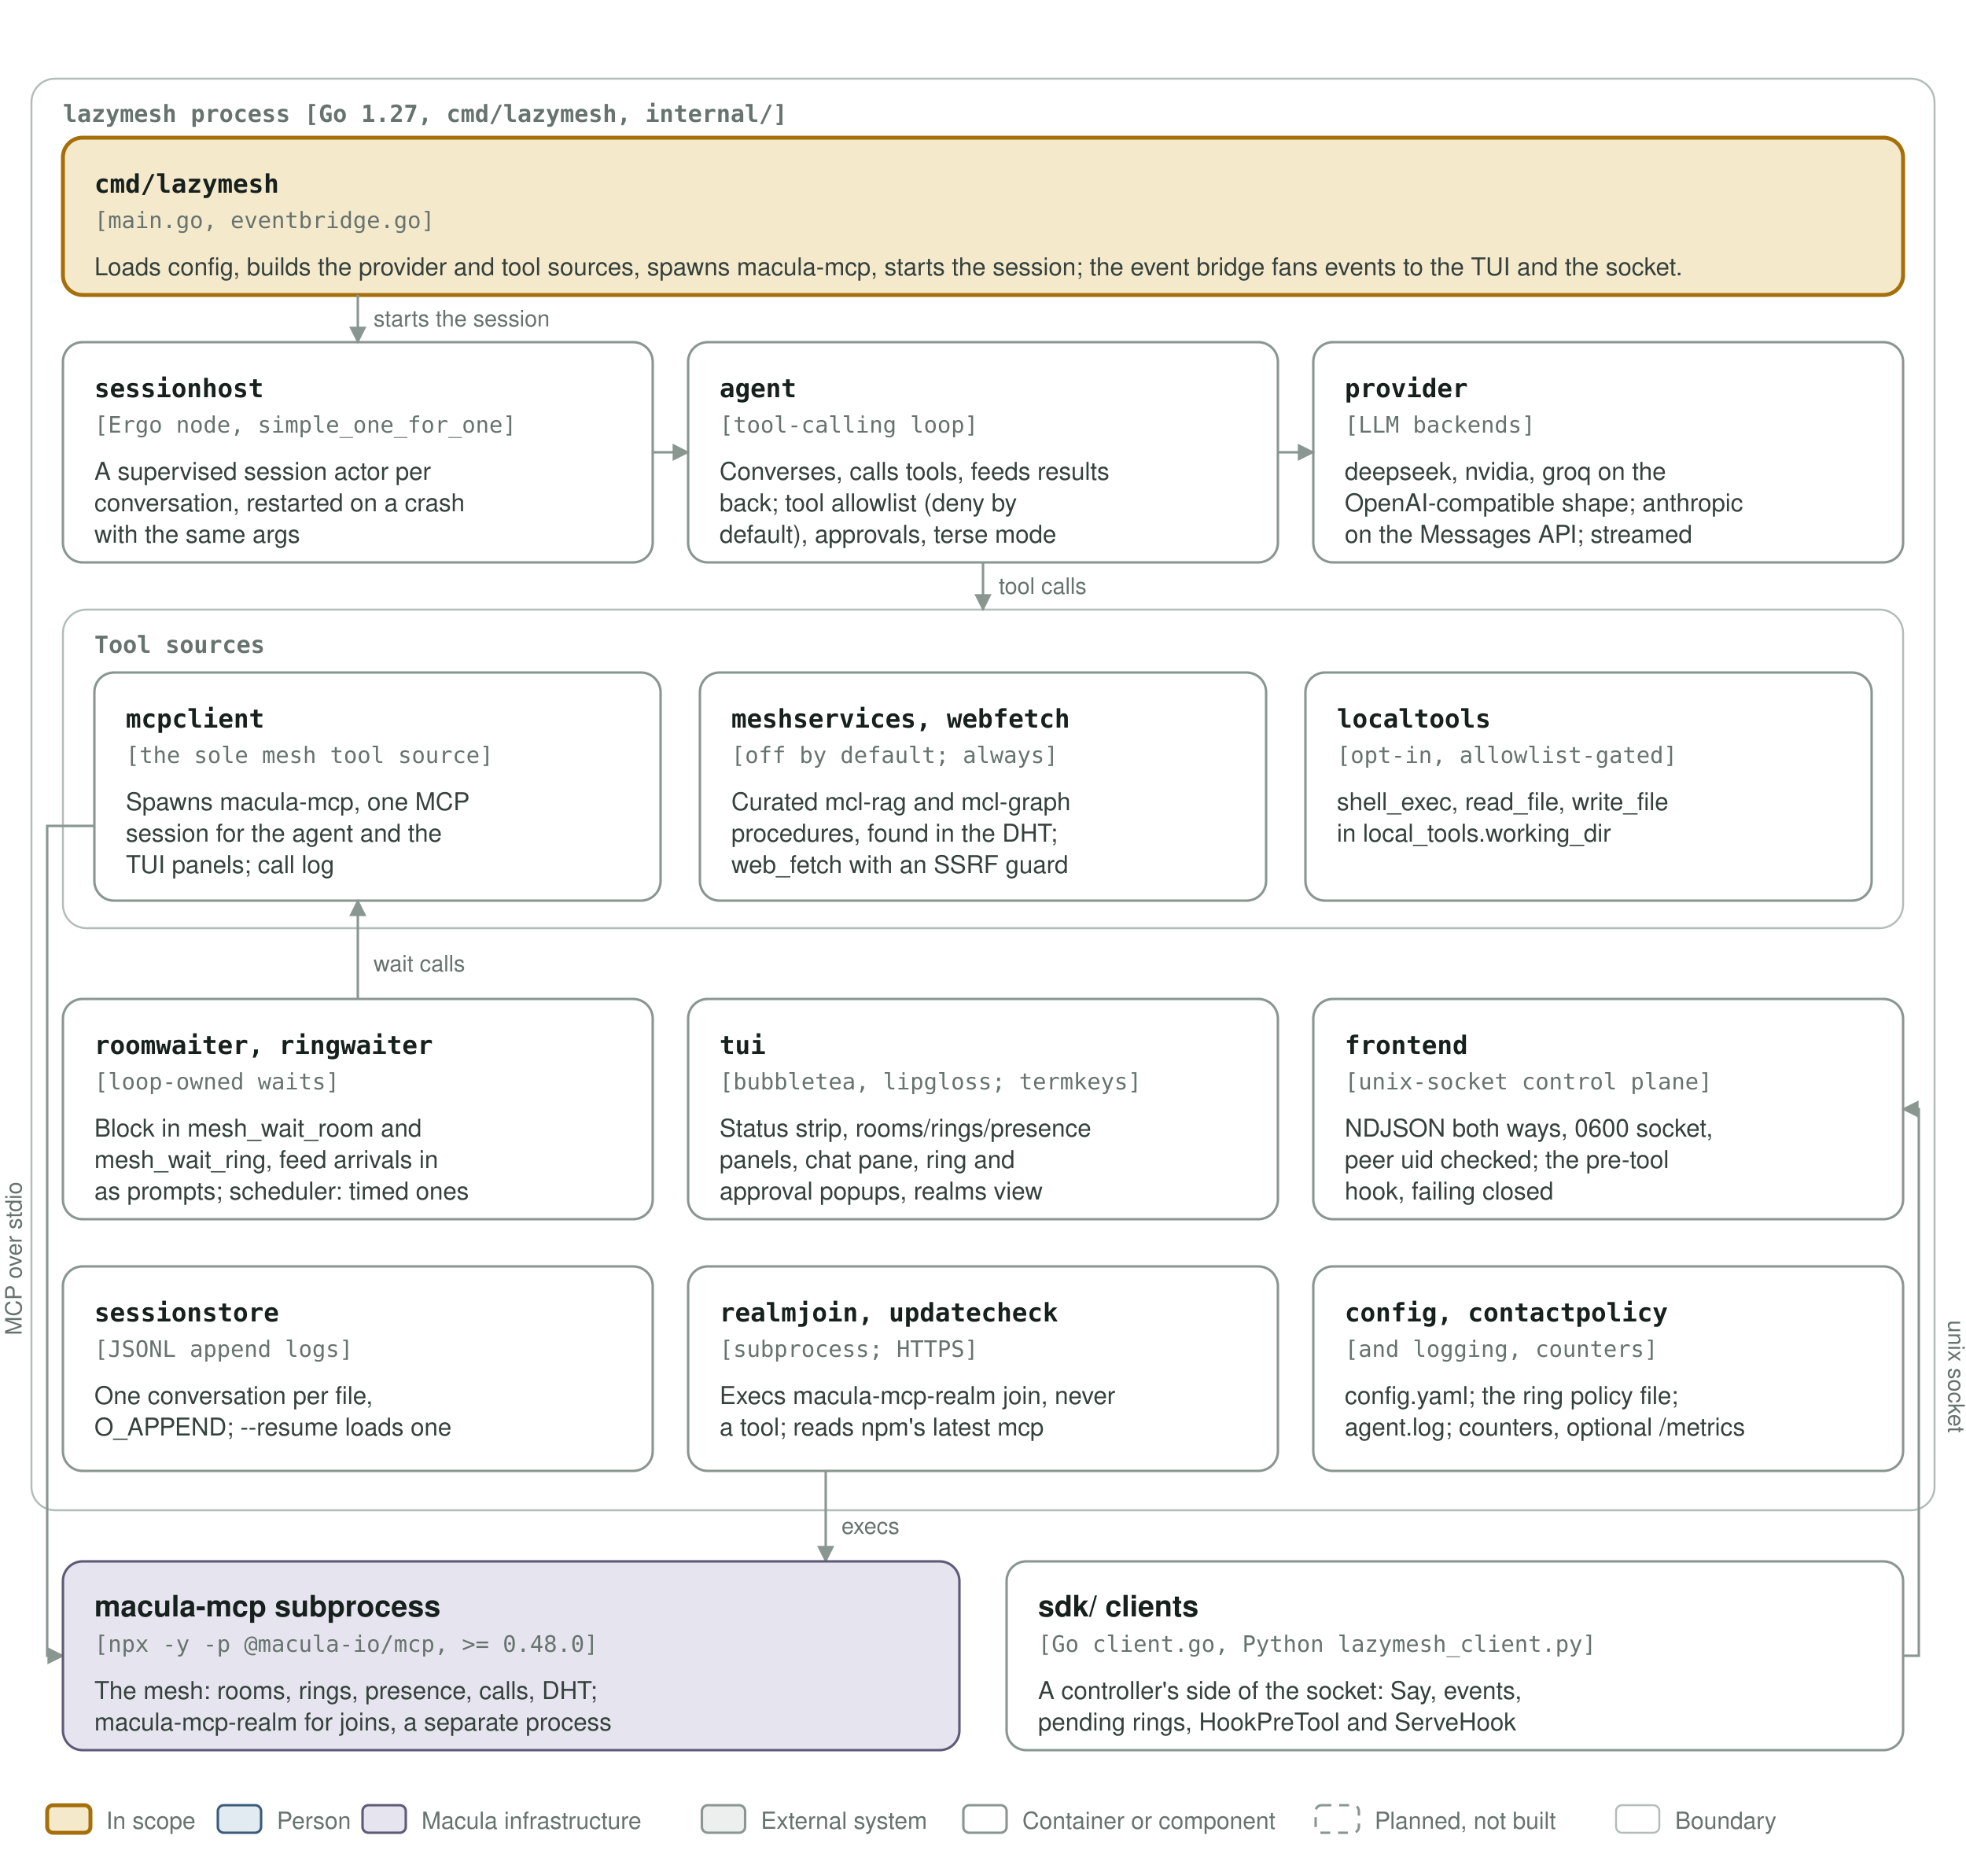
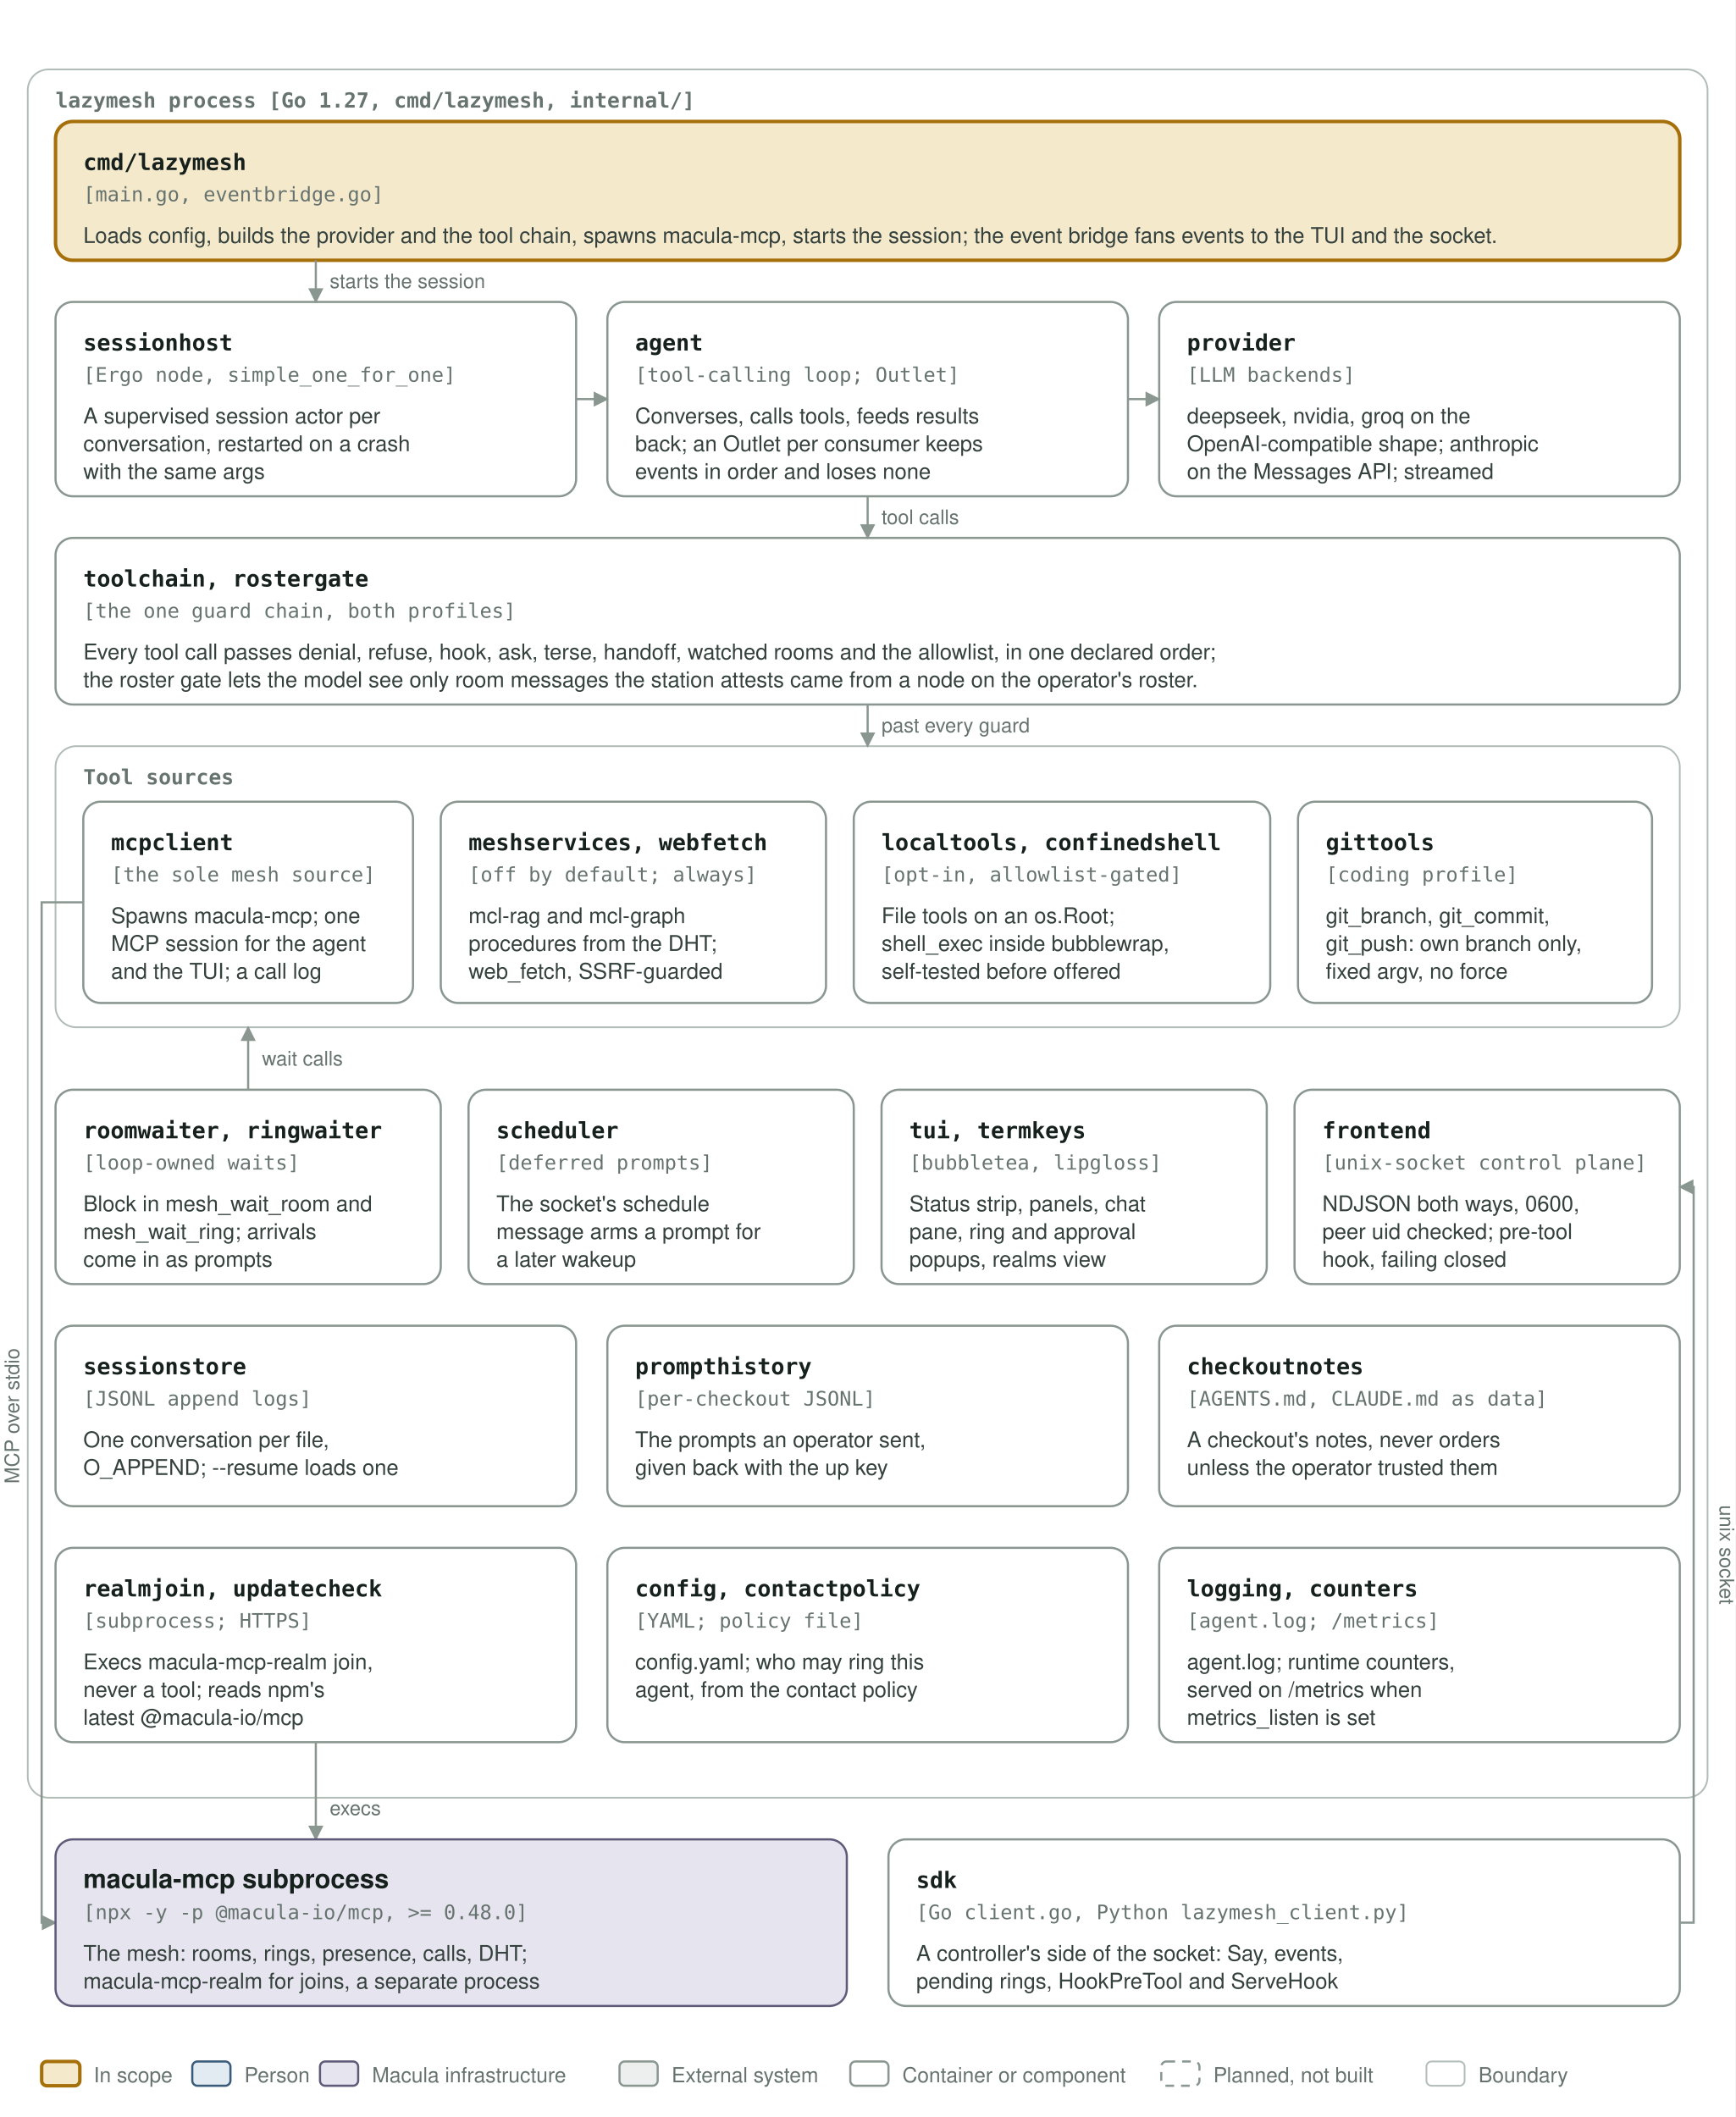
- <svg xmlns="http://www.w3.org/2000/svg" viewBox="0 0 1000 954" role="img" aria-label="macula-lazymesh components">
+ <svg xmlns="http://www.w3.org/2000/svg" viewBox="0 0 1000 1220" role="img" aria-label="macula-lazymesh components">
  <style>
.t-name { font-family: "Atkinson Hyperlegible", "Segoe UI", system-ui, -apple-system, Helvetica, Arial, sans-serif; font-size: 15px; font-weight: 700; }
.t-desc { font-family: "Atkinson Hyperlegible", "Segoe UI", system-ui, -apple-system, Helvetica, Arial, sans-serif; font-size: 12.5px; }
.t-rel { font-family: "Atkinson Hyperlegible", "Segoe UI", system-ui, -apple-system, Helvetica, Arial, sans-serif; font-size: 11.5px; paint-order: stroke; stroke-width: 4px; stroke-linejoin: round; }
.t-code { font-family: "JetBrains Mono", ui-monospace, Menlo, Consolas, monospace; font-size: 13px; font-weight: 600; }
.t-type { font-family: "JetBrains Mono", ui-monospace, Menlo, Consolas, monospace; font-size: 11.5px; }
.t-bound { font-family: "JetBrains Mono", ui-monospace, Menlo, Consolas, monospace; font-size: 12px; font-weight: 600; }
.t-leg { font-family: "Atkinson Hyperlegible", "Segoe UI", system-ui, -apple-system, Helvetica, Arial, sans-serif; font-size: 12px; }
.edge { fill: none; stroke-width: 1.25; }
.edge-later { fill: none; stroke-width: 1.25; stroke-dasharray: 5 4; }
.bg { fill: #FFFFFF; }
.b-sys { fill: #F5E9CC; stroke: #A56F0A; stroke-width: 2; }
.b-per { fill: #E3EBF2; stroke: #3B5B7A; stroke-width: 1.25; }
.b-mac { fill: #E6E4EE; stroke: #5E5A78; stroke-width: 1.25; }
.b-ext { fill: #ECEFED; stroke: #8A9791; stroke-width: 1.25; }
.b-cmp { fill: #FFFFFF; stroke: #8A9791; stroke-width: 1.25; }
.b-later { fill: none; stroke: #8A9791; stroke-width: 1.25; stroke-dasharray: 5 4; }
.bound { fill: none; stroke: #B3BDB8; stroke-width: 1; }
.head { fill: #3B5B7A; }
.t-name, .t-code { fill: #16201D; }
.t-type, .t-bound, .t-leg { fill: #66736E; }
.t-desc { fill: #34413C; }
.t-rel { fill: #66736E; stroke: #FFFFFF; }
.edge, .edge-later { stroke: #8A9791; }
.arrowhead { fill: #8A9791; }
@media (prefers-color-scheme: dark) {
.bg { fill: #171F1C; }
.b-sys { fill: #3A2E13; stroke: #E3AA3C; }
.b-per { fill: #1D2A36; stroke: #8EB4D8; }
.b-mac { fill: #26243A; stroke: #A9A4C8; }
.b-ext { fill: #1C2421; stroke: #7D8B85; }
.b-cmp { fill: #171F1C; stroke: #7D8B85; }
.b-later { stroke: #7D8B85; }
.bound { stroke: #4A5752; }
.head { fill: #8EB4D8; }
.t-name, .t-code { fill: #E6ECE9; }
.t-type, .t-bound, .t-leg { fill: #93A09A; }
.t-desc { fill: #C3CDC8; }
.t-rel { fill: #93A09A; stroke: #171F1C; }
.edge, .edge-later { stroke: #7D8B85; }
.arrowhead { fill: #7D8B85; }
}
</style>
  <defs>
    <marker id="a" viewBox="0 0 10 10" refX="9" refY="5" markerWidth="7" markerHeight="7" orient="auto-start-reverse">
      <path class="arrowhead" d="M0 0L10 5L0 10z" />
    </marker>
  </defs>
-   <rect class="bg" x="0" y="0" width="1000" height="954" />
-   <rect class="bound" x="16" y="40" width="968" height="728" rx="12" />
+   <rect class="bg" x="0" y="0" width="1000" height="1220" />
+   <rect class="bound" x="16" y="40" width="968" height="996" rx="12" />
  <text class="t-bound" x="32" y="62">lazymesh process [Go 1.27, cmd/lazymesh, internal/]</text>
  <rect class="b-sys" x="32" y="70" width="936" height="80" rx="10" />
  <text class="t-code" x="48" y="98">cmd/lazymesh</text>
  <text class="t-type" x="48" y="116">[main.go, eventbridge.go]</text>
-   <text class="t-desc" x="48" y="140">Loads config, builds the provider and tool sources, spawns macula-mcp, starts the session; the event bridge fans events to the TUI and the socket.</text>
+   <text class="t-desc" x="48" y="140">Loads config, builds the provider and the tool chain, spawns macula-mcp, starts the session; the event bridge fans events to the TUI and the socket.</text>
  <rect class="b-cmp" x="32" y="174" width="300" height="112" rx="10" />
  <text class="t-code" x="48" y="202">sessionhost</text>
  <text class="t-type" x="48" y="220">[Ergo node, simple_one_for_one]</text>
  <text class="t-desc" x="48" y="244">A supervised session actor per</text>
  <text class="t-desc" x="48" y="260">conversation, restarted on a crash</text>
  <text class="t-desc" x="48" y="276">with the same args</text>
  <rect class="b-cmp" x="350" y="174" width="300" height="112" rx="10" />
  <text class="t-code" x="366" y="202">agent</text>
-   <text class="t-type" x="366" y="220">[tool-calling loop]</text>
+   <text class="t-type" x="366" y="220">[tool-calling loop; Outlet]</text>
  <text class="t-desc" x="366" y="244">Converses, calls tools, feeds results</text>
-   <text class="t-desc" x="366" y="260">back; tool allowlist (deny by</text>
-   <text class="t-desc" x="366" y="276">default), approvals, terse mode</text>
+   <text class="t-desc" x="366" y="260">back; an Outlet per consumer keeps</text>
+   <text class="t-desc" x="366" y="276">events in order and loses none</text>
  <rect class="b-cmp" x="668" y="174" width="300" height="112" rx="10" />
  <text class="t-code" x="684" y="202">provider</text>
  <text class="t-type" x="684" y="220">[LLM backends]</text>
  <text class="t-desc" x="684" y="244">deepseek, nvidia, groq on the</text>
  <text class="t-desc" x="684" y="260">OpenAI-compatible shape; anthropic</text>
  <text class="t-desc" x="684" y="276">on the Messages API; streamed</text>
-   <rect class="bound" x="32" y="310" width="936" height="162" rx="12" />
-   <text class="t-bound" x="48" y="332">Tool sources</text>
-   <rect class="b-cmp" x="48" y="342" width="288" height="116" rx="10" />
-   <text class="t-code" x="64" y="370">mcpclient</text>
-   <text class="t-type" x="64" y="388">[the sole mesh tool source]</text>
-   <text class="t-desc" x="64" y="412">Spawns macula-mcp, one MCP</text>
-   <text class="t-desc" x="64" y="428">session for the agent and the</text>
-   <text class="t-desc" x="64" y="444">TUI panels; call log</text>
-   <rect class="b-cmp" x="356" y="342" width="288" height="116" rx="10" />
-   <text class="t-code" x="372" y="370">meshservices, webfetch</text>
-   <text class="t-type" x="372" y="388">[off by default; always]</text>
-   <text class="t-desc" x="372" y="412">Curated mcl-rag and mcl-graph</text>
-   <text class="t-desc" x="372" y="428">procedures, found in the DHT;</text>
-   <text class="t-desc" x="372" y="444">web_fetch with an SSRF guard</text>
-   <rect class="b-cmp" x="664" y="342" width="288" height="116" rx="10" />
-   <text class="t-code" x="680" y="370">localtools</text>
-   <text class="t-type" x="680" y="388">[opt-in, allowlist-gated]</text>
-   <text class="t-desc" x="680" y="412">shell_exec, read_file, write_file</text>
-   <text class="t-desc" x="680" y="428">in local_tools.working_dir</text>
-   <rect class="b-cmp" x="32" y="508" width="300" height="112" rx="10" />
-   <text class="t-code" x="48" y="536">roomwaiter, ringwaiter</text>
-   <text class="t-type" x="48" y="554">[loop-owned waits]</text>
-   <text class="t-desc" x="48" y="578">Block in mesh_wait_room and</text>
-   <text class="t-desc" x="48" y="594">mesh_wait_ring, feed arrivals in</text>
-   <text class="t-desc" x="48" y="610">as prompts; scheduler: timed ones</text>
-   <rect class="b-cmp" x="350" y="508" width="300" height="112" rx="10" />
-   <text class="t-code" x="366" y="536">tui</text>
-   <text class="t-type" x="366" y="554">[bubbletea, lipgloss; termkeys]</text>
-   <text class="t-desc" x="366" y="578">Status strip, rooms/rings/presence</text>
-   <text class="t-desc" x="366" y="594">panels, chat pane, ring and</text>
-   <text class="t-desc" x="366" y="610">approval popups, realms view</text>
-   <rect class="b-cmp" x="668" y="508" width="300" height="112" rx="10" />
-   <text class="t-code" x="684" y="536">frontend</text>
-   <text class="t-type" x="684" y="554">[unix-socket control plane]</text>
-   <text class="t-desc" x="684" y="578">NDJSON both ways, 0600 socket,</text>
-   <text class="t-desc" x="684" y="594">peer uid checked; the pre-tool</text>
-   <text class="t-desc" x="684" y="610">hook, failing closed</text>
-   <rect class="b-cmp" x="32" y="644" width="300" height="104" rx="10" />
-   <text class="t-code" x="48" y="672">sessionstore</text>
-   <text class="t-type" x="48" y="690">[JSONL append logs]</text>
-   <text class="t-desc" x="48" y="714">One conversation per file,</text>
-   <text class="t-desc" x="48" y="730">O_APPEND; --resume loads one</text>
-   <rect class="b-cmp" x="350" y="644" width="300" height="104" rx="10" />
-   <text class="t-code" x="366" y="672">realmjoin, updatecheck</text>
-   <text class="t-type" x="366" y="690">[subprocess; HTTPS]</text>
-   <text class="t-desc" x="366" y="714">Execs macula-mcp-realm join, never</text>
-   <text class="t-desc" x="366" y="730">a tool; reads npm's latest mcp</text>
-   <rect class="b-cmp" x="668" y="644" width="300" height="104" rx="10" />
-   <text class="t-code" x="684" y="672">config, contactpolicy</text>
-   <text class="t-type" x="684" y="690">[and logging, counters]</text>
-   <text class="t-desc" x="684" y="714">config.yaml; the ring policy file;</text>
-   <text class="t-desc" x="684" y="730">agent.log; counters, optional /metrics</text>
+   <rect class="b-cmp" x="32" y="310" width="936" height="96" rx="10" />
+   <text class="t-code" x="48" y="338">toolchain, rostergate</text>
+   <text class="t-type" x="48" y="356">[the one guard chain, both profiles]</text>
+   <text class="t-desc" x="48" y="380">Every tool call passes denial, refuse, hook, ask, terse, handoff, watched rooms and the allowlist, in one declared order;</text>
+   <text class="t-desc" x="48" y="396">the roster gate lets the model see only room messages the station attests came from a node on the operator's roster.</text>
+   <rect class="bound" x="32" y="430" width="936" height="162" rx="12" />
+   <text class="t-bound" x="48" y="452">Tool sources</text>
+   <rect class="b-cmp" x="48" y="462" width="190" height="116" rx="10" />
+   <text class="t-code" x="64" y="490">mcpclient</text>
+   <text class="t-type" x="64" y="508">[the sole mesh source]</text>
+   <text class="t-desc" x="64" y="532">Spawns macula-mcp; one</text>
+   <text class="t-desc" x="64" y="548">MCP session for the agent</text>
+   <text class="t-desc" x="64" y="564">and the TUI; a call log</text>
+   <rect class="b-cmp" x="254" y="462" width="222" height="116" rx="10" />
+   <text class="t-code" x="270" y="490">meshservices, webfetch</text>
+   <text class="t-type" x="270" y="508">[off by default; always]</text>
+   <text class="t-desc" x="270" y="532">mcl-rag and mcl-graph</text>
+   <text class="t-desc" x="270" y="548">procedures from the DHT;</text>
+   <text class="t-desc" x="270" y="564">web_fetch, SSRF-guarded</text>
+   <rect class="b-cmp" x="492" y="462" width="240" height="116" rx="10" />
+   <text class="t-code" x="508" y="490">localtools, confinedshell</text>
+   <text class="t-type" x="508" y="508">[opt-in, allowlist-gated]</text>
+   <text class="t-desc" x="508" y="532">File tools on an os.Root;</text>
+   <text class="t-desc" x="508" y="548">shell_exec inside bubblewrap,</text>
+   <text class="t-desc" x="508" y="564">self-tested before offered</text>
+   <rect class="b-cmp" x="748" y="462" width="204" height="116" rx="10" />
+   <text class="t-code" x="764" y="490">gittools</text>
+   <text class="t-type" x="764" y="508">[coding profile]</text>
+   <text class="t-desc" x="764" y="532">git_branch, git_commit,</text>
+   <text class="t-desc" x="764" y="548">git_push: own branch only,</text>
+   <text class="t-desc" x="764" y="564">fixed argv, no force</text>
+   <rect class="b-cmp" x="32" y="628" width="222" height="112" rx="10" />
+   <text class="t-code" x="48" y="656">roomwaiter, ringwaiter</text>
+   <text class="t-type" x="48" y="674">[loop-owned waits]</text>
+   <text class="t-desc" x="48" y="698">Block in mesh_wait_room and</text>
+   <text class="t-desc" x="48" y="714">mesh_wait_ring; arrivals</text>
+   <text class="t-desc" x="48" y="730">come in as prompts</text>
+   <rect class="b-cmp" x="270" y="628" width="222" height="112" rx="10" />
+   <text class="t-code" x="286" y="656">scheduler</text>
+   <text class="t-type" x="286" y="674">[deferred prompts]</text>
+   <text class="t-desc" x="286" y="698">The socket's schedule</text>
+   <text class="t-desc" x="286" y="714">message arms a prompt for</text>
+   <text class="t-desc" x="286" y="730">a later wakeup</text>
+   <rect class="b-cmp" x="508" y="628" width="222" height="112" rx="10" />
+   <text class="t-code" x="524" y="656">tui, termkeys</text>
+   <text class="t-type" x="524" y="674">[bubbletea, lipgloss]</text>
+   <text class="t-desc" x="524" y="698">Status strip, panels, chat</text>
+   <text class="t-desc" x="524" y="714">pane, ring and approval</text>
+   <text class="t-desc" x="524" y="730">popups, realms view</text>
+   <rect class="b-cmp" x="746" y="628" width="222" height="112" rx="10" />
+   <text class="t-code" x="762" y="656">frontend</text>
+   <text class="t-type" x="762" y="674">[unix-socket control plane]</text>
+   <text class="t-desc" x="762" y="698">NDJSON both ways, 0600,</text>
+   <text class="t-desc" x="762" y="714">peer uid checked; pre-tool</text>
+   <text class="t-desc" x="762" y="730">hook, failing closed</text>
+   <rect class="b-cmp" x="32" y="764" width="300" height="104" rx="10" />
+   <text class="t-code" x="48" y="792">sessionstore</text>
+   <text class="t-type" x="48" y="810">[JSONL append logs]</text>
+   <text class="t-desc" x="48" y="834">One conversation per file,</text>
+   <text class="t-desc" x="48" y="850">O_APPEND; --resume loads one</text>
+   <rect class="b-cmp" x="350" y="764" width="300" height="104" rx="10" />
+   <text class="t-code" x="366" y="792">prompthistory</text>
+   <text class="t-type" x="366" y="810">[per-checkout JSONL]</text>
+   <text class="t-desc" x="366" y="834">The prompts an operator sent,</text>
+   <text class="t-desc" x="366" y="850">given back with the up key</text>
+   <rect class="b-cmp" x="668" y="764" width="300" height="104" rx="10" />
+   <text class="t-code" x="684" y="792">checkoutnotes</text>
+   <text class="t-type" x="684" y="810">[AGENTS.md, CLAUDE.md as data]</text>
+   <text class="t-desc" x="684" y="834">A checkout's notes, never orders</text>
+   <text class="t-desc" x="684" y="850">unless the operator trusted them</text>
+   <rect class="b-cmp" x="32" y="892" width="300" height="112" rx="10" />
+   <text class="t-code" x="48" y="920">realmjoin, updatecheck</text>
+   <text class="t-type" x="48" y="938">[subprocess; HTTPS]</text>
+   <text class="t-desc" x="48" y="962">Execs macula-mcp-realm join,</text>
+   <text class="t-desc" x="48" y="978">never a tool; reads npm's</text>
+   <text class="t-desc" x="48" y="994">latest @macula-io/mcp</text>
+   <rect class="b-cmp" x="350" y="892" width="300" height="112" rx="10" />
+   <text class="t-code" x="366" y="920">config, contactpolicy</text>
+   <text class="t-type" x="366" y="938">[YAML; policy file]</text>
+   <text class="t-desc" x="366" y="962">config.yaml; who may ring this</text>
+   <text class="t-desc" x="366" y="978">agent, from the contact policy</text>
+   <rect class="b-cmp" x="668" y="892" width="300" height="112" rx="10" />
+   <text class="t-code" x="684" y="920">logging, counters</text>
+   <text class="t-type" x="684" y="938">[agent.log; /metrics]</text>
+   <text class="t-desc" x="684" y="962">agent.log; runtime counters,</text>
+   <text class="t-desc" x="684" y="978">served on /metrics when</text>
+   <text class="t-desc" x="684" y="994">metrics_listen is set</text>
  <path class="edge" d="M182 150V174" marker-end="url(#a)" />
  <text class="t-rel" x="190" y="166">starts the session</text>
  <path class="edge" d="M332 230H350" marker-end="url(#a)" />
  <path class="edge" d="M650 230H668" marker-end="url(#a)" />
  <path class="edge" d="M500 286V310" marker-end="url(#a)" />
  <text class="t-rel" x="508" y="302">tool calls</text>
-   <path class="edge" d="M182 508V458" marker-end="url(#a)" />
-   <text class="t-rel" x="190" y="494">wait calls</text>
-   <path class="edge" d="M48 420H24V842H32" marker-end="url(#a)" />
-   <text class="t-rel" x="11" y="640" text-anchor="middle" transform="rotate(-90 11 640)">MCP over stdio</text>
-   <path class="edge" d="M420 748V794" marker-end="url(#a)" />
-   <text class="t-rel" x="428" y="780">execs</text>
-   <path class="edge" d="M968 842H976V564H968" marker-end="url(#a)" />
-   <text class="t-rel" x="991" y="700" text-anchor="middle" transform="rotate(90 991 700)">unix socket</text>
-   <rect class="b-mac" x="32" y="794" width="456" height="96" rx="10" />
-   <text class="t-name" x="48" y="822">macula-mcp subprocess</text>
-   <text class="t-type" x="48" y="840">[npx -y -p @macula-io/mcp, &gt;= 0.48.0]</text>
-   <text class="t-desc" x="48" y="864">The mesh: rooms, rings, presence, calls, DHT;</text>
-   <text class="t-desc" x="48" y="880">macula-mcp-realm for joins, a separate process</text>
-   <rect class="b-cmp" x="512" y="794" width="456" height="96" rx="10" />
-   <text class="t-name" x="528" y="822">sdk/ clients</text>
-   <text class="t-type" x="528" y="840">[Go client.go, Python lazymesh_client.py]</text>
-   <text class="t-desc" x="528" y="864">A controller's side of the socket: Say, events,</text>
-   <text class="t-desc" x="528" y="880">pending rings, HookPreTool and ServeHook</text>
-   <rect class="b-sys" x="24" y="918" width="22" height="14" rx="3" />
-   <text class="t-leg" x="54" y="930">In scope</text>
-   <rect class="b-per" x="110.8" y="918" width="22" height="14" rx="3" />
-   <text class="t-leg" x="140.8" y="930">Person</text>
-   <rect class="b-mac" x="184.4" y="918" width="22" height="14" rx="3" />
-   <text class="t-leg" x="214.4" y="930">Macula infrastructure</text>
-   <rect class="b-ext" x="357.0" y="918" width="22" height="14" rx="3" />
-   <text class="t-leg" x="387.0" y="930">External system</text>
-   <rect class="b-cmp" x="490.0" y="918" width="22" height="14" rx="3" />
-   <text class="t-leg" x="520.0" y="930">Container or component</text>
-   <rect class="b-later" x="669.2" y="918" width="22" height="14" rx="3" />
-   <text class="t-leg" x="699.2" y="930">Planned, not built</text>
-   <rect class="bound" x="822.0" y="918" width="22" height="14" rx="3" />
-   <text class="t-leg" x="852.0" y="930">Boundary</text>
+   <path class="edge" d="M500 406V430" marker-end="url(#a)" />
+   <text class="t-rel" x="508" y="422">past every guard</text>
+   <path class="edge" d="M143 628V592" marker-end="url(#a)" />
+   <text class="t-rel" x="151" y="614">wait calls</text>
+   <path class="edge" d="M48 520H24V1108H32" marker-end="url(#a)" />
+   <text class="t-rel" x="11" y="816" text-anchor="middle" transform="rotate(-90 11 816)">MCP over stdio</text>
+   <path class="edge" d="M182 1004V1060" marker-end="url(#a)" />
+   <text class="t-rel" x="190" y="1046">execs</text>
+   <path class="edge" d="M968 1108H976V684H968" marker-end="url(#a)" />
+   <text class="t-rel" x="991" y="896" text-anchor="middle" transform="rotate(90 991 896)">unix socket</text>
+   <rect class="b-mac" x="32" y="1060" width="456" height="96" rx="10" />
+   <text class="t-name" x="48" y="1088">macula-mcp subprocess</text>
+   <text class="t-type" x="48" y="1106">[npx -y -p @macula-io/mcp, &gt;= 0.48.0]</text>
+   <text class="t-desc" x="48" y="1130">The mesh: rooms, rings, presence, calls, DHT;</text>
+   <text class="t-desc" x="48" y="1146">macula-mcp-realm for joins, a separate process</text>
+   <rect class="b-cmp" x="512" y="1060" width="456" height="96" rx="10" />
+   <text class="t-code" x="528" y="1088">sdk</text>
+   <text class="t-type" x="528" y="1106">[Go client.go, Python lazymesh_client.py]</text>
+   <text class="t-desc" x="528" y="1130">A controller's side of the socket: Say, events,</text>
+   <text class="t-desc" x="528" y="1146">pending rings, HookPreTool and ServeHook</text>
+   <rect class="b-sys" x="24" y="1188" width="22" height="14" rx="3" />
+   <text class="t-leg" x="54" y="1200">In scope</text>
+   <rect class="b-per" x="110.8" y="1188" width="22" height="14" rx="3" />
+   <text class="t-leg" x="140.8" y="1200">Person</text>
+   <rect class="b-mac" x="184.4" y="1188" width="22" height="14" rx="3" />
+   <text class="t-leg" x="214.4" y="1200">Macula infrastructure</text>
+   <rect class="b-ext" x="357.0" y="1188" width="22" height="14" rx="3" />
+   <text class="t-leg" x="387.0" y="1200">External system</text>
+   <rect class="b-cmp" x="490.0" y="1188" width="22" height="14" rx="3" />
+   <text class="t-leg" x="520.0" y="1200">Container or component</text>
+   <rect class="b-later" x="669.2" y="1188" width="22" height="14" rx="3" />
+   <text class="t-leg" x="699.2" y="1200">Planned, not built</text>
+   <rect class="bound" x="822.0" y="1188" width="22" height="14" rx="3" />
+   <text class="t-leg" x="852.0" y="1200">Boundary</text>
</svg>
